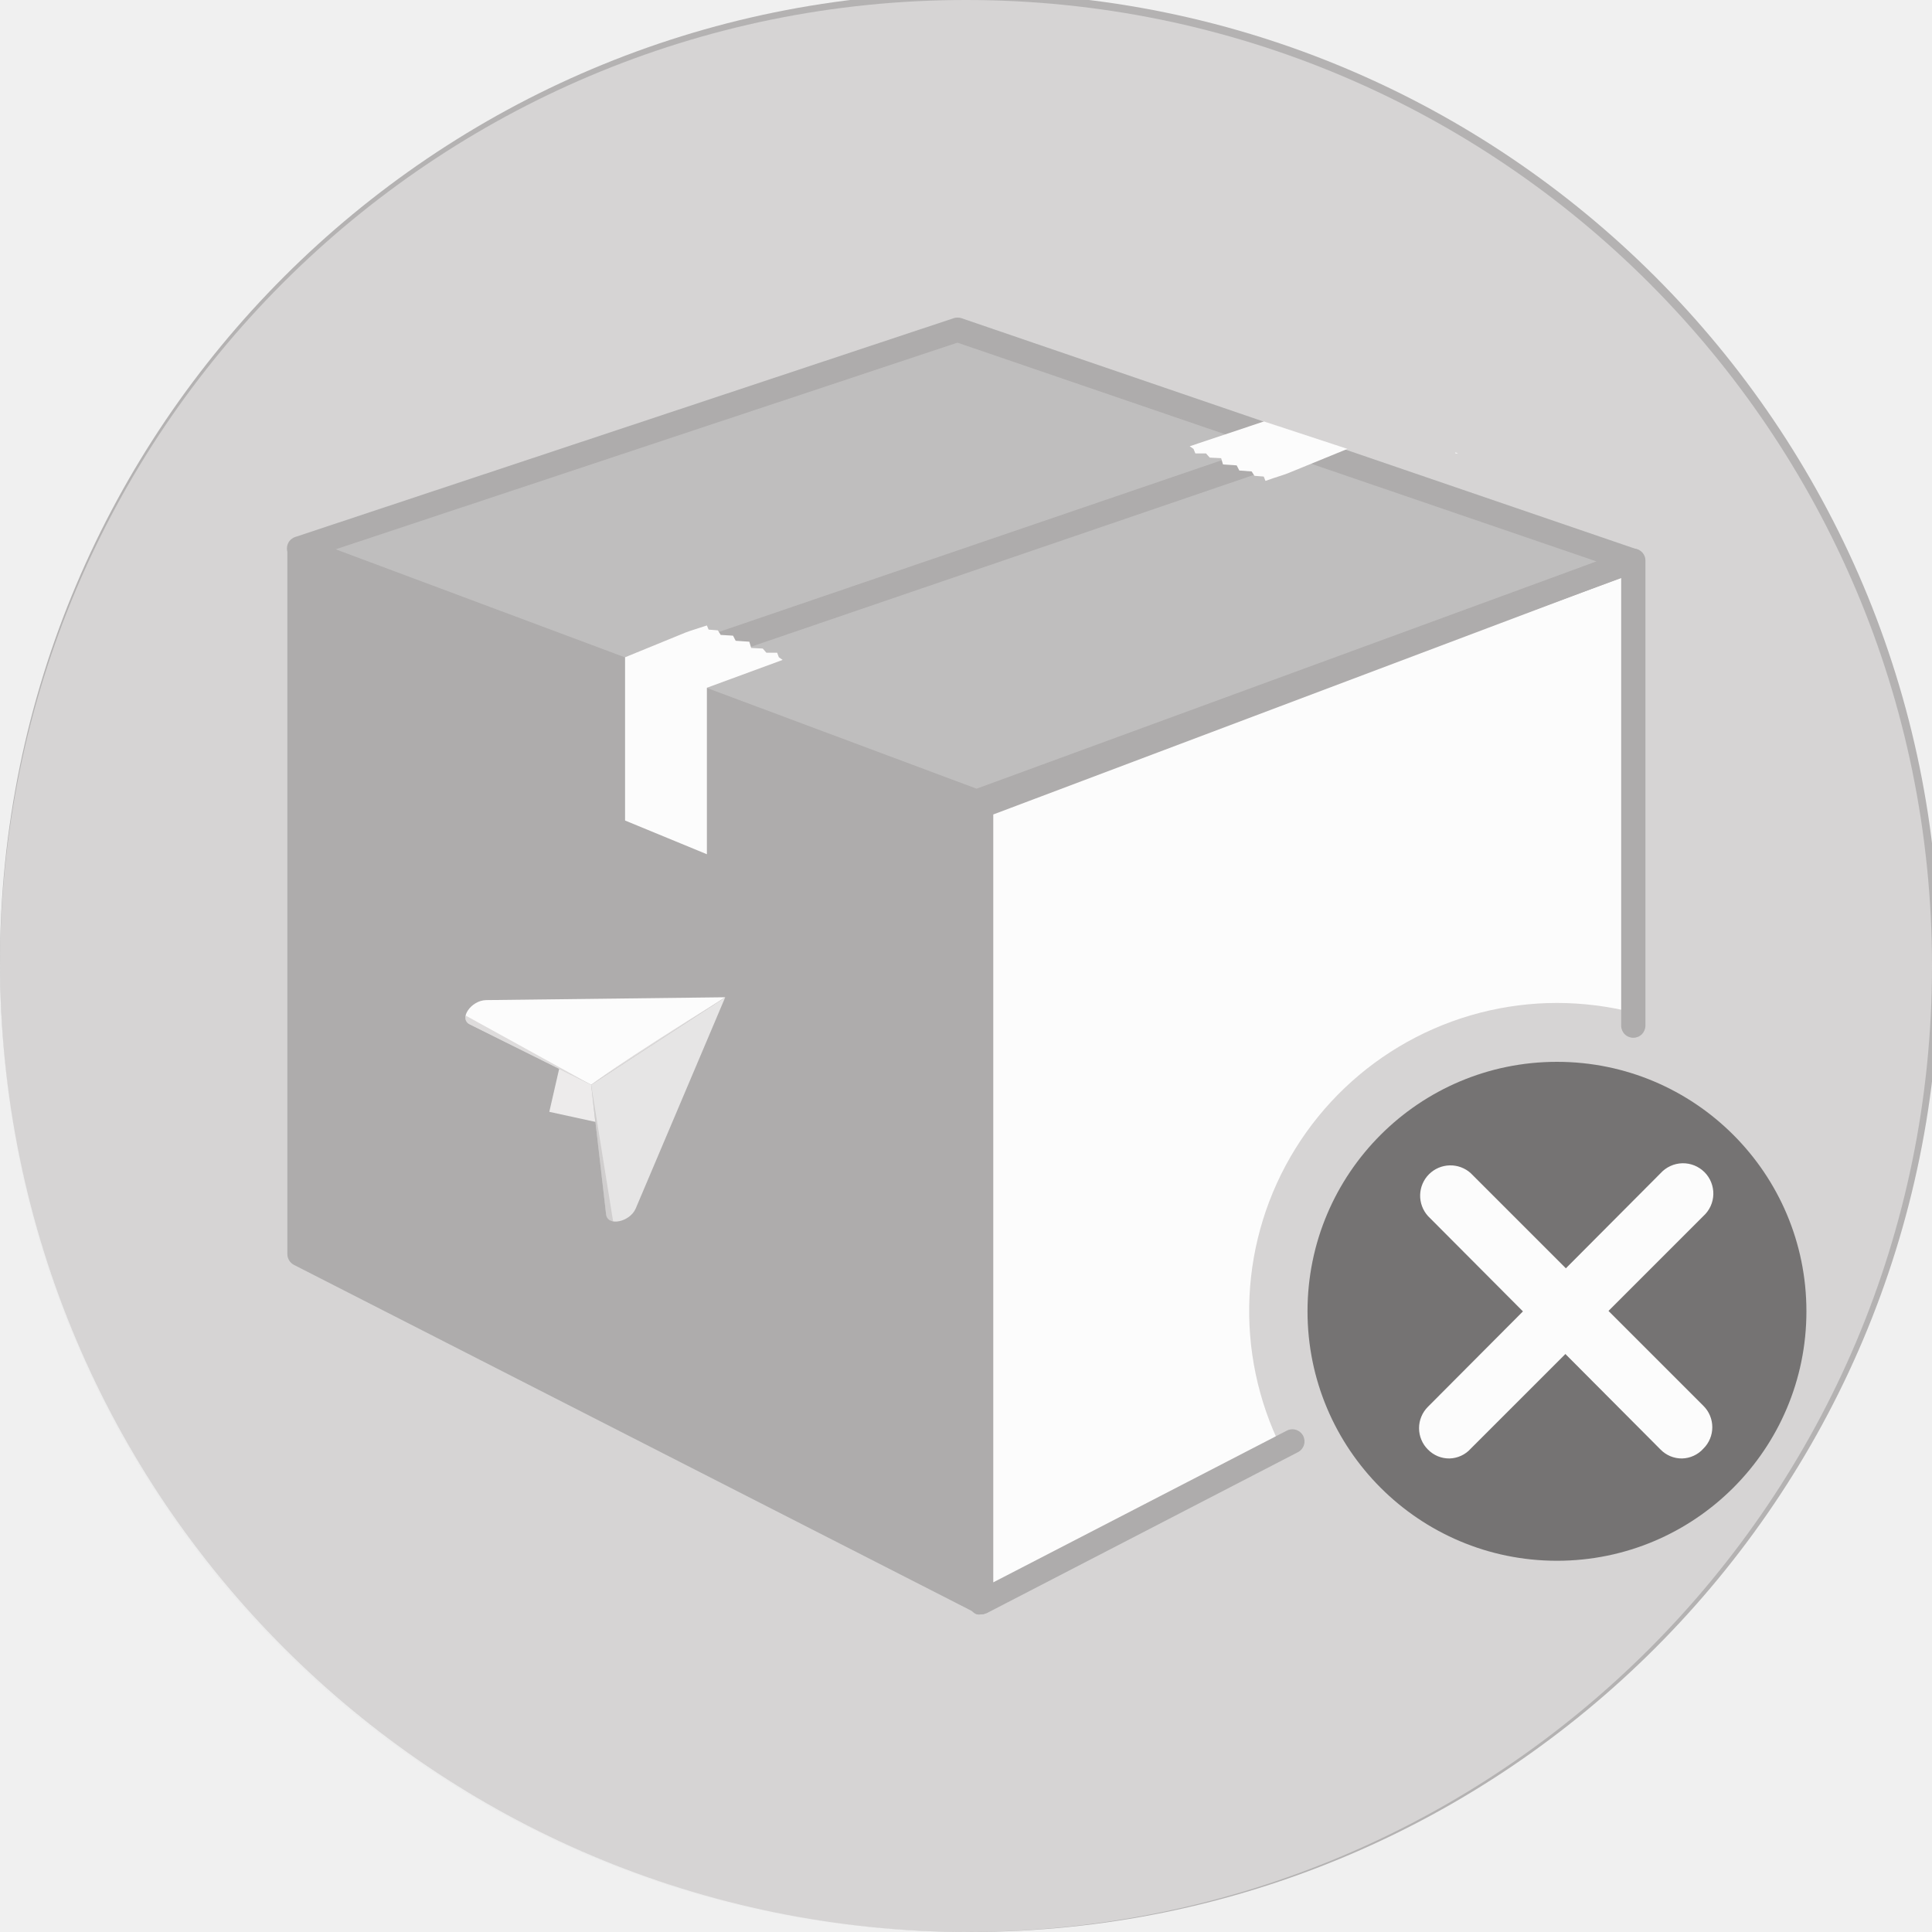
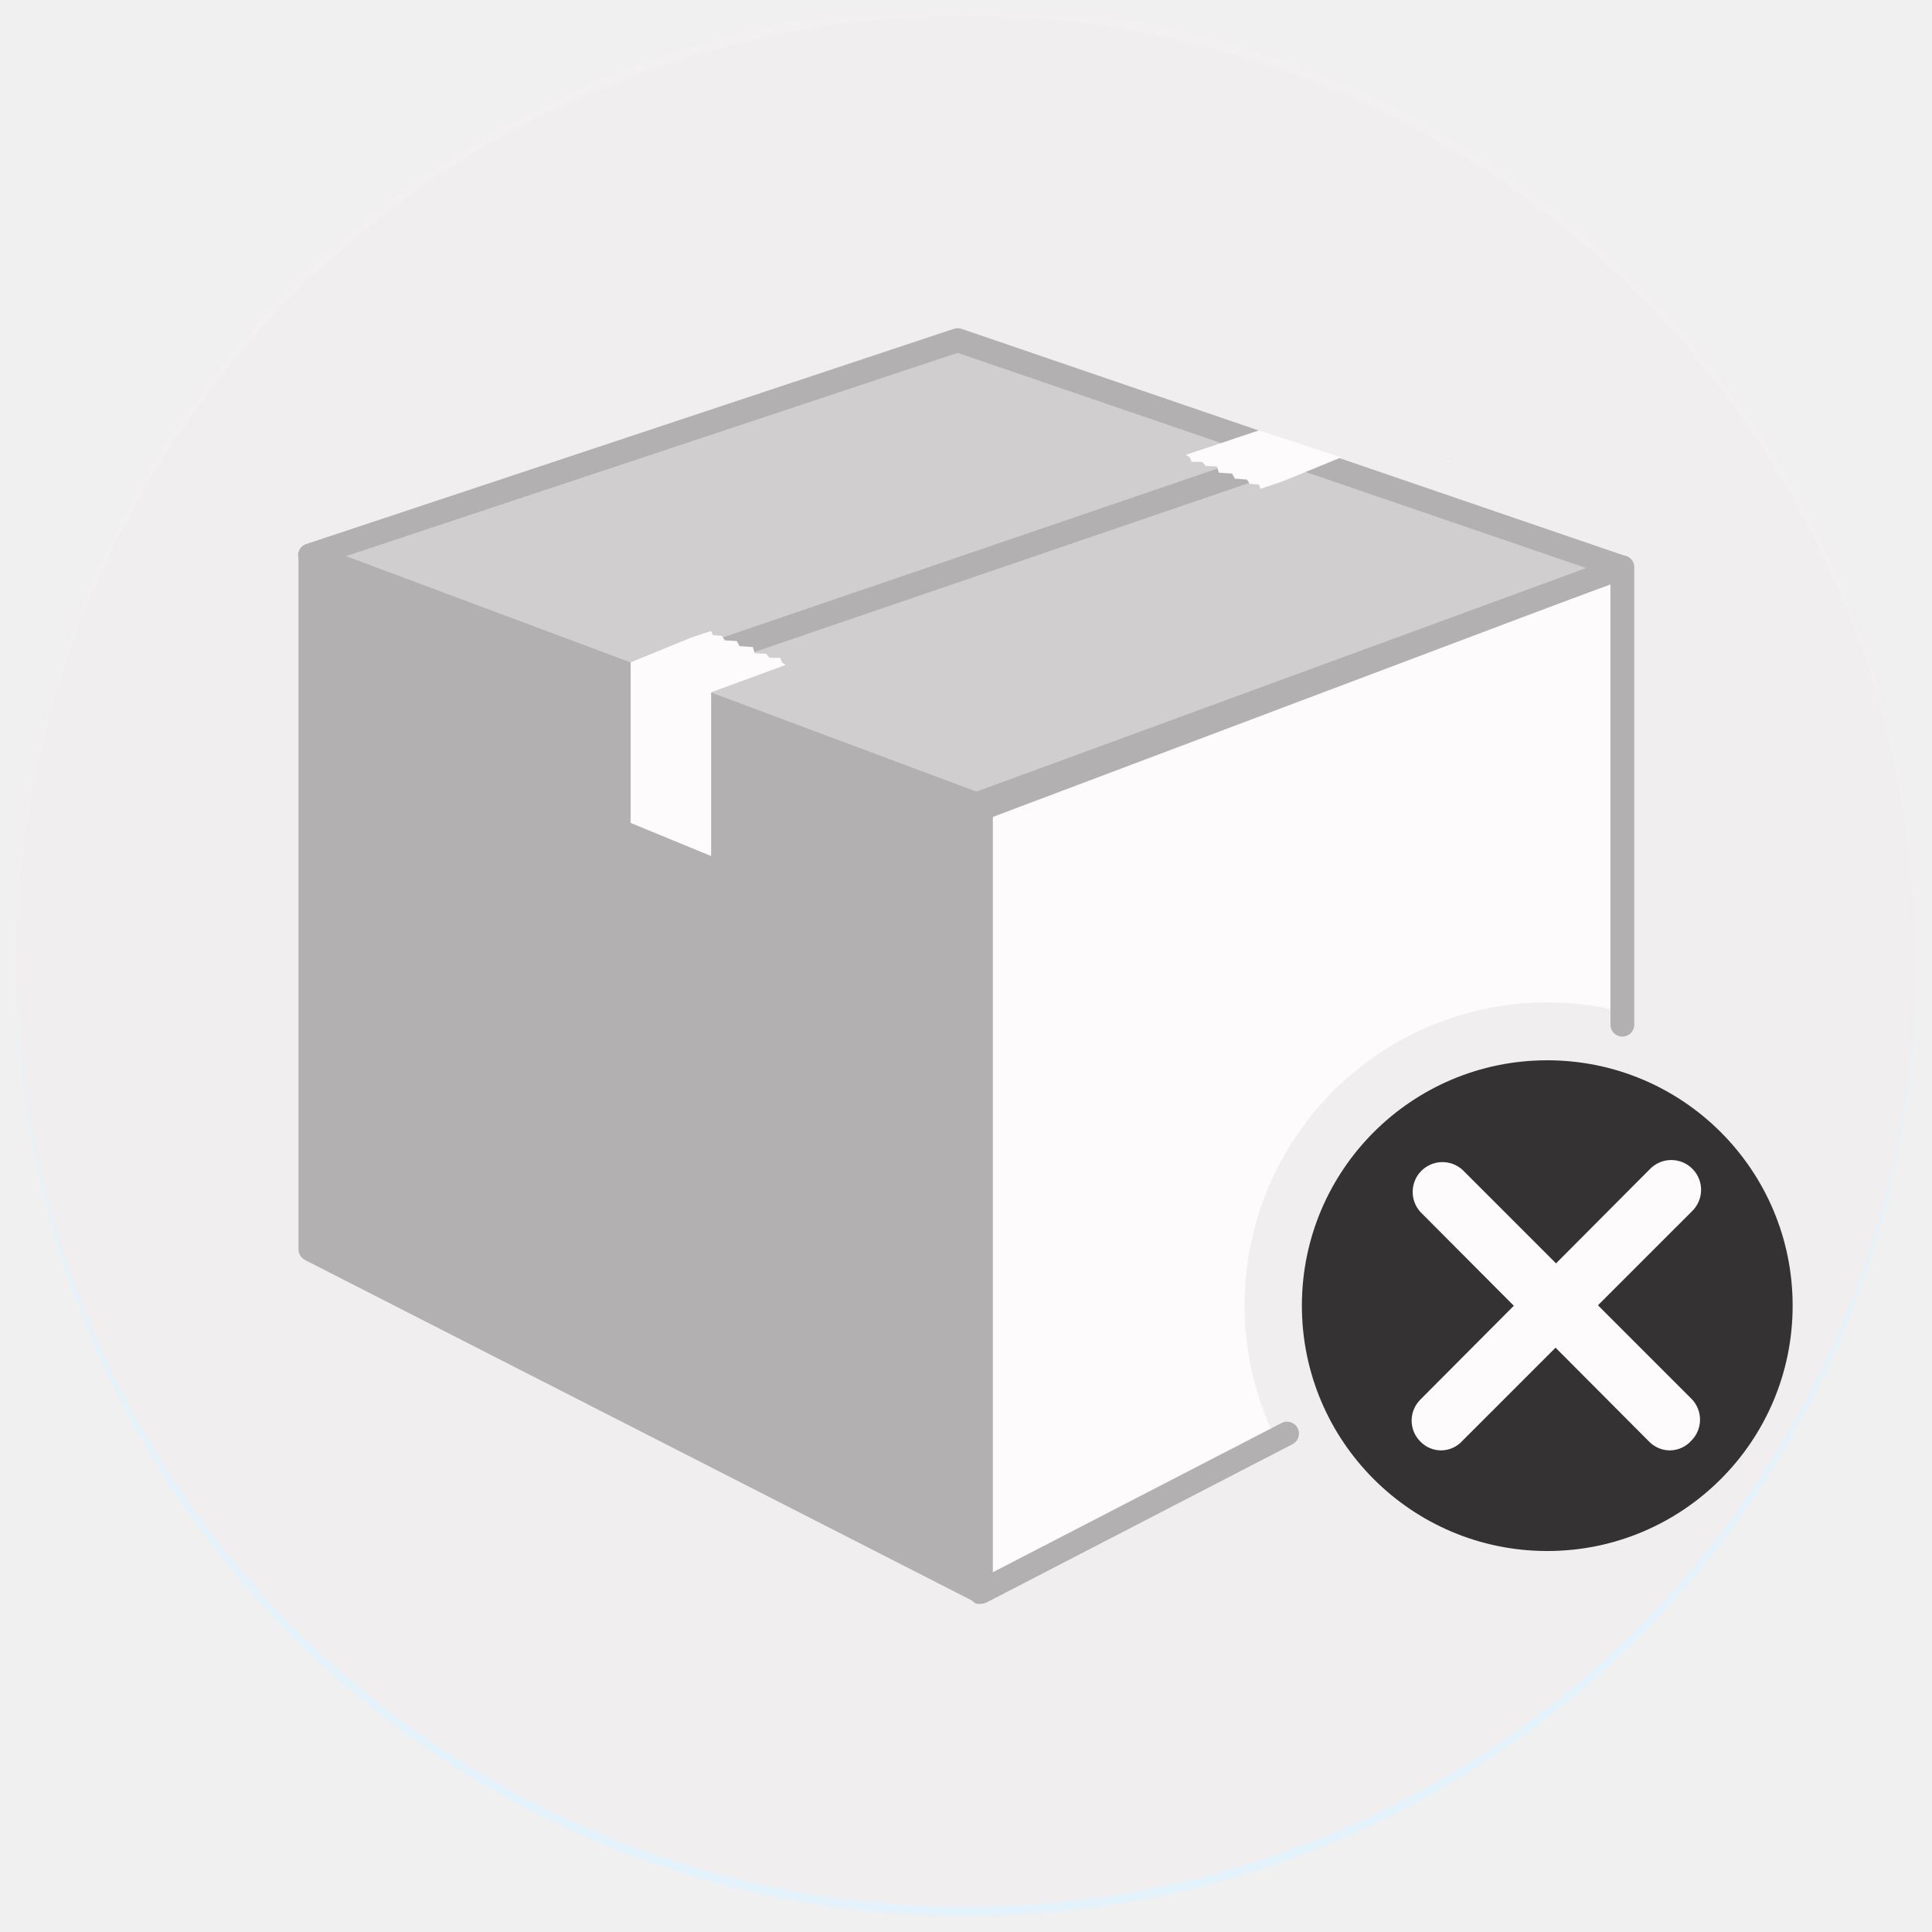
- <svg xmlns="http://www.w3.org/2000/svg" width="60" height="60" viewBox="0 0 60 60" fill="none">
-   <g opacity="0.8" clip-path="url(#clip0_6708_318326)">
-     <path d="M30 60C46.569 60 60 46.569 60 30C60 13.431 46.569 0 30 0C13.431 0 0 13.431 0 30C0 46.569 13.431 60 30 60Z" fill="#EAEAEA" fill-opacity="0.6" />
-     <path d="M50.712 17.394V31.441C49.942 31.248 49.152 31.149 48.359 31.147C46.73 31.147 45.129 31.563 43.706 32.355C42.282 33.147 41.086 34.29 40.228 35.674C39.37 37.059 38.88 38.639 38.804 40.266C38.728 41.893 39.069 43.512 39.794 44.971L30.476 49.759V25.006L50.712 17.394Z" fill="white" />
-     <path d="M45.282 14.082H45.2V14.047L45.282 14.082Z" fill="white" />
+ <svg xmlns="http://www.w3.org/2000/svg" width="61" height="61" viewBox="0 0 61 61" fill="none">
+   <g clip-path="url(#clip0_82_76248)">
+     <path d="M30.5 60.5C47.069 60.5 60.5 47.069 60.5 30.5C60.5 13.931 47.069 0.5 30.5 0.5C13.931 0.5 0.5 13.931 0.5 30.5C0.5 47.069 13.931 60.5 30.5 60.5Z" fill="#E3F2FB" />
+     <path d="M51.212 17.894V31.941C50.442 31.747 49.652 31.648 48.859 31.646C47.23 31.646 45.629 32.062 44.206 32.855C42.783 33.647 41.586 34.789 40.728 36.174C39.87 37.558 39.38 39.139 39.304 40.766C39.228 42.392 39.569 44.012 40.294 45.47L30.977 50.258V25.505L51.212 17.894Z" fill="#FBFBFB" />
+     <path d="M45.783 14.582H45.701V14.546L45.783 14.582Z" fill="#FBFBFB" />
    <g opacity="0.2">
-       <path opacity="0.2" d="M9.288 17.029L30.323 24.9L50.712 17.394L29.735 10.241L9.288 17.029Z" fill="white" />
+       <path opacity="0.2" d="M9.789 17.529L30.824 25.4L51.213 17.894L30.236 10.741L9.789 17.529Z" fill="#FBFBFB" />
    </g>
-     <path d="M9.288 17.029L30.323 24.9L50.712 17.394L29.735 10.241L9.288 17.029Z" fill="#383838" fill-opacity="0.2" />
-     <path d="M30.323 25.294C30.281 25.3 30.237 25.3 30.194 25.294L9.159 17.388C9.086 17.36 9.023 17.309 8.979 17.244C8.934 17.179 8.911 17.102 8.912 17.023C8.913 16.946 8.939 16.87 8.985 16.808C9.032 16.746 9.097 16.7 9.171 16.676L29.618 9.882C29.696 9.856 29.781 9.856 29.859 9.882L50.835 17.059C50.909 17.084 50.973 17.131 51.019 17.194C51.064 17.258 51.089 17.334 51.088 17.412C51.091 17.49 51.069 17.567 51.024 17.632C50.98 17.697 50.916 17.745 50.841 17.771L30.459 25.253C30.417 25.275 30.371 25.289 30.323 25.294ZM10.424 17.059L30.329 24.494L49.582 17.435L29.735 10.641L10.424 17.059Z" fill="#F58520" />
-     <path d="M30.471 50.135C30.424 50.144 30.376 50.144 30.329 50.135C30.26 50.107 30.201 50.059 30.159 49.998C30.117 49.936 30.095 49.863 30.094 49.788V25.082C30.095 25.012 30.115 24.942 30.152 24.882C30.19 24.822 30.243 24.773 30.306 24.741H30.347L50.588 17.059C50.645 17.038 50.706 17.03 50.767 17.038C50.827 17.045 50.885 17.066 50.935 17.1C50.986 17.134 51.028 17.181 51.057 17.235C51.086 17.29 51.101 17.35 51.1 17.412V31.853C51.1 31.953 51.06 32.049 50.99 32.119C50.919 32.19 50.823 32.229 50.724 32.229C50.624 32.229 50.528 32.19 50.457 32.119C50.387 32.049 50.347 31.953 50.347 31.853V17.941L30.847 25.294V49.141L39.953 44.435C39.997 44.411 40.046 44.395 40.096 44.39C40.147 44.384 40.198 44.389 40.246 44.404C40.294 44.419 40.34 44.443 40.378 44.476C40.417 44.508 40.449 44.548 40.472 44.593C40.495 44.639 40.508 44.688 40.512 44.738C40.515 44.789 40.509 44.84 40.492 44.887C40.475 44.935 40.449 44.979 40.415 45.017C40.381 45.054 40.34 45.085 40.294 45.106L30.653 50.094L30.547 50.129L30.471 50.135Z" fill="#F58520" />
-     <path d="M9.288 38.947L30.476 49.759V25.006L9.288 17.029V38.947Z" fill="#F58520" />
-     <path d="M30.477 50.135C30.417 50.136 30.358 50.122 30.306 50.094L9.129 39.282C9.068 39.25 9.016 39.202 8.98 39.143C8.944 39.084 8.924 39.016 8.924 38.947V17.059C8.924 16.997 8.938 16.937 8.967 16.882C8.996 16.828 9.037 16.782 9.088 16.747C9.138 16.712 9.196 16.689 9.257 16.682C9.317 16.675 9.379 16.683 9.435 16.706L30.588 24.653C30.66 24.68 30.721 24.729 30.764 24.792C30.807 24.855 30.83 24.93 30.829 25.006V49.759C30.83 49.823 30.814 49.887 30.784 49.944C30.753 50 30.708 50.048 30.653 50.082C30.599 50.113 30.539 50.131 30.477 50.135ZM9.665 38.718L30.1 49.147V25.294L9.665 17.576V38.718Z" fill="#F58520" />
-     <path d="M15.1 31.059L22.523 30.971L18.359 33.688L14.588 31.812C14.235 31.641 14.629 31.065 15.1 31.059Z" fill="white" />
-     <path d="M14.594 31.812L18.359 33.688L14.465 31.541C14.444 31.592 14.444 31.649 14.465 31.7C14.493 31.752 14.539 31.792 14.594 31.812Z" fill="#F58520" fill-opacity="0.4" />
-     <path d="M19.741 37.535L22.523 30.971L18.359 33.688L18.823 37.712C18.865 38.1 19.559 37.953 19.741 37.535Z" fill="#E2E2E2" />
-     <path d="M18.823 37.724C18.825 37.779 18.848 37.832 18.888 37.871C18.931 37.907 18.985 37.93 19.041 37.935L18.359 33.694L18.823 37.724Z" fill="#F58520" fill-opacity="0.4" />
-     <path d="M18.359 33.688L17.365 33.194L17.059 34.529L18.488 34.841L18.359 33.688Z" fill="#EAEAEA" />
-     <path d="M22.523 30.971L18.359 33.688C18.359 33.688 19.041 33.135 22.523 30.971Z" fill="#F58520" fill-opacity="0.4" />
-     <path d="M21.141 20.806C21.051 20.807 20.963 20.775 20.895 20.717C20.826 20.659 20.78 20.578 20.766 20.489C20.751 20.4 20.77 20.309 20.817 20.232C20.864 20.155 20.938 20.098 21.023 20.071L39.818 13.653C39.864 13.636 39.914 13.629 39.963 13.632C40.013 13.635 40.061 13.648 40.105 13.67C40.15 13.692 40.19 13.723 40.222 13.76C40.254 13.797 40.279 13.841 40.294 13.888C40.326 13.983 40.319 14.086 40.275 14.175C40.231 14.264 40.153 14.333 40.059 14.365L21.265 20.788L21.141 20.806Z" fill="#F58520" />
-     <path d="M41.847 13.941L39.976 14.706L39.824 14.759L39.535 14.853L39.3 14.935L39.247 14.8L38.959 14.777L38.871 14.641L38.488 14.612L38.406 14.453L37.982 14.424L37.923 14.229L37.571 14.212L37.453 14.082H37.123L37.065 13.941L36.947 13.859L39.253 13.088L41.847 13.941Z" fill="white" />
-     <path d="M24.306 20.494L21.953 21.359V26.529L19.412 25.482V20.412L21.282 19.647L21.429 19.594L21.718 19.5L21.953 19.424L22.006 19.553L22.294 19.576L22.382 19.718L22.765 19.741L22.847 19.9L23.271 19.929L23.329 20.123L23.688 20.141L23.8 20.271H24.135L24.188 20.412L24.306 20.494Z" fill="white" />
-     <path d="M48.353 48.471C52.632 48.471 56.1 45.002 56.1 40.724C56.1 36.445 52.632 32.976 48.353 32.976C44.074 32.976 40.606 36.445 40.606 40.724C40.606 45.002 44.074 48.471 48.353 48.471Z" fill="#D22119" />
-     <path d="M45.012 45.294C44.888 45.295 44.765 45.271 44.651 45.224C44.537 45.176 44.434 45.106 44.347 45.018C44.259 44.931 44.189 44.827 44.142 44.713C44.094 44.599 44.07 44.477 44.07 44.353C44.07 44.229 44.094 44.107 44.142 43.993C44.189 43.879 44.259 43.775 44.347 43.688L51.571 36.435C51.656 36.341 51.76 36.265 51.876 36.212C51.992 36.158 52.117 36.13 52.245 36.126C52.372 36.123 52.499 36.146 52.617 36.193C52.736 36.241 52.843 36.312 52.934 36.402C53.024 36.492 53.095 36.599 53.142 36.718C53.189 36.836 53.212 36.963 53.209 37.09C53.206 37.218 53.177 37.343 53.124 37.459C53.071 37.575 52.994 37.679 52.9 37.765L45.676 44.988C45.593 45.082 45.49 45.158 45.376 45.21C45.261 45.263 45.138 45.291 45.012 45.294Z" fill="white" />
-     <path d="M52.235 45.294C52.112 45.295 51.989 45.271 51.875 45.224C51.761 45.176 51.657 45.106 51.571 45.018L44.347 37.765C44.185 37.586 44.098 37.351 44.104 37.11C44.11 36.868 44.208 36.638 44.379 36.467C44.55 36.296 44.78 36.198 45.021 36.192C45.263 36.186 45.498 36.273 45.676 36.435L52.9 43.659C52.988 43.746 53.058 43.849 53.105 43.963C53.153 44.078 53.177 44.2 53.177 44.324C53.177 44.447 53.153 44.57 53.105 44.684C53.058 44.798 52.988 44.901 52.9 44.988C52.816 45.082 52.714 45.158 52.599 45.21C52.485 45.263 52.361 45.291 52.235 45.294Z" fill="white" />
-     <circle cx="30.113" cy="29.887" r="30.113" fill="#A5A3A3" style="mix-blend-mode:color" />
+     <path d="M9.789 17.529L30.824 25.4L51.213 17.894L30.236 10.741L9.789 17.529Z" fill="#CECECE" />
+     <path d="M30.824 25.794C30.781 25.8 30.737 25.8 30.695 25.794L9.659 17.888C9.586 17.86 9.523 17.809 9.479 17.744C9.435 17.679 9.412 17.602 9.412 17.524C9.413 17.446 9.439 17.371 9.486 17.308C9.532 17.246 9.597 17.2 9.671 17.177L30.118 10.382C30.196 10.356 30.281 10.356 30.359 10.382L51.336 17.559C51.41 17.584 51.474 17.631 51.519 17.694C51.565 17.758 51.589 17.834 51.589 17.912C51.592 17.99 51.569 18.067 51.525 18.132C51.48 18.197 51.416 18.245 51.342 18.271L30.959 25.753C30.917 25.775 30.871 25.789 30.824 25.794ZM10.924 17.559L30.83 24.994L50.083 17.935L30.236 11.141L10.924 17.559Z" fill="#B0B0B0" />
+     <path d="M30.97 50.635C30.924 50.643 30.876 50.643 30.829 50.635C30.76 50.607 30.701 50.559 30.659 50.497C30.617 50.436 30.594 50.363 30.594 50.288V25.582C30.595 25.512 30.615 25.442 30.652 25.382C30.689 25.322 30.742 25.273 30.805 25.241H30.847L51.088 17.559C51.145 17.538 51.206 17.53 51.266 17.537C51.327 17.544 51.385 17.566 51.435 17.6C51.486 17.634 51.528 17.68 51.557 17.735C51.586 17.789 51.6 17.85 51.6 17.912V32.353C51.6 32.453 51.56 32.548 51.489 32.619C51.419 32.69 51.323 32.729 51.223 32.729C51.123 32.729 51.028 32.69 50.957 32.619C50.886 32.548 50.847 32.453 50.847 32.353V18.441L31.347 25.794V49.641L40.453 44.935C40.497 44.91 40.546 44.895 40.596 44.89C40.646 44.884 40.697 44.889 40.746 44.904C40.794 44.919 40.839 44.943 40.878 44.975C40.917 45.008 40.949 45.048 40.971 45.093C40.995 45.138 41.008 45.188 41.012 45.238C41.015 45.289 41.008 45.34 40.992 45.387C40.975 45.435 40.949 45.479 40.915 45.517C40.881 45.554 40.84 45.584 40.794 45.606L31.153 50.594L31.047 50.629L30.97 50.635Z" fill="#B0B0B0" />
+     <path d="M9.789 39.446L30.977 50.258V25.505L9.789 17.529V39.446Z" fill="#B0B0B0" />
+     <path d="M30.978 50.636C30.918 50.637 30.86 50.623 30.807 50.595L9.631 39.783C9.569 39.751 9.518 39.703 9.481 39.644C9.445 39.585 9.426 39.517 9.425 39.448V17.56C9.425 17.498 9.44 17.438 9.468 17.383C9.497 17.329 9.539 17.282 9.59 17.248C9.639 17.212 9.697 17.19 9.758 17.183C9.818 17.176 9.88 17.184 9.937 17.207L31.09 25.154C31.161 25.181 31.222 25.23 31.265 25.293C31.308 25.356 31.331 25.43 31.331 25.507V50.26C31.331 50.324 31.316 50.388 31.285 50.444C31.254 50.501 31.209 50.549 31.154 50.583C31.1 50.614 31.04 50.632 30.978 50.636V50.636ZM10.166 39.218L30.601 49.648V25.795L10.166 18.077V39.218Z" fill="#B0B0B0" />
+     <path d="M21.641 21.306C21.551 21.307 21.463 21.275 21.394 21.217C21.326 21.159 21.28 21.078 21.265 20.989C21.251 20.9 21.269 20.809 21.317 20.732C21.364 20.655 21.437 20.598 21.523 20.57L40.318 14.153C40.364 14.136 40.414 14.129 40.463 14.132C40.513 14.135 40.561 14.148 40.605 14.17C40.65 14.192 40.689 14.223 40.722 14.26C40.754 14.297 40.779 14.341 40.794 14.388C40.826 14.483 40.819 14.586 40.775 14.675C40.731 14.764 40.653 14.832 40.559 14.865L21.765 21.288L21.641 21.306Z" fill="#B0B0B0" />
+     <path d="M42.347 14.441L40.477 15.206L40.324 15.259L40.035 15.353L39.8 15.435L39.747 15.3L39.459 15.277L39.371 15.141L38.988 15.112L38.906 14.953L38.483 14.924L38.424 14.73L38.071 14.712L37.953 14.582H37.624L37.565 14.441L37.447 14.359L39.753 13.588L42.347 14.441Z" fill="#FBFBFB" />
+     <path d="M24.806 20.994L22.453 21.859V27.029L19.912 25.982V20.912L21.783 20.147L21.93 20.094L22.218 20L22.453 19.924L22.506 20.053L22.794 20.076L22.883 20.218L23.265 20.241L23.347 20.4L23.771 20.43L23.83 20.624L24.189 20.641L24.3 20.771H24.636L24.689 20.912L24.806 20.994Z" fill="#FBFBFB" />
+     <path d="M48.852 48.971C53.131 48.971 56.6 45.502 56.6 41.224C56.6 36.945 53.131 33.477 48.852 33.477C44.574 33.477 41.105 36.945 41.105 41.224C41.105 45.502 44.574 48.971 48.852 48.971Z" fill="#AB0000" />
+     <path d="M45.512 45.794C45.389 45.795 45.266 45.771 45.152 45.724C45.038 45.676 44.934 45.606 44.848 45.517C44.76 45.431 44.69 45.327 44.642 45.213C44.595 45.099 44.57 44.977 44.57 44.853C44.57 44.729 44.595 44.607 44.642 44.493C44.69 44.379 44.76 44.275 44.848 44.188L52.071 36.935C52.157 36.841 52.261 36.765 52.377 36.712C52.492 36.658 52.618 36.629 52.745 36.626C52.873 36.623 53 36.646 53.118 36.693C53.236 36.741 53.344 36.812 53.434 36.902C53.524 36.992 53.595 37.099 53.642 37.218C53.69 37.336 53.713 37.463 53.709 37.59C53.706 37.718 53.677 37.843 53.624 37.959C53.571 38.075 53.495 38.179 53.401 38.265L46.177 45.488C46.093 45.582 45.991 45.658 45.877 45.71C45.762 45.763 45.638 45.791 45.512 45.794V45.794Z" fill="#FBFBFB" />
+     <path d="M52.734 45.794C52.611 45.795 52.488 45.771 52.374 45.724C52.26 45.676 52.156 45.606 52.07 45.518L44.846 38.265C44.684 38.086 44.597 37.851 44.603 37.61C44.609 37.368 44.707 37.138 44.878 36.967C45.049 36.797 45.279 36.698 45.52 36.692C45.762 36.686 45.997 36.773 46.176 36.935L53.399 44.159C53.487 44.246 53.557 44.349 53.604 44.464C53.652 44.578 53.676 44.7 53.676 44.824C53.676 44.947 53.652 45.07 53.604 45.184C53.557 45.298 53.487 45.401 53.399 45.488C53.315 45.582 53.213 45.658 53.099 45.71C52.984 45.763 52.86 45.791 52.734 45.794V45.794Z" fill="#FBFBFB" />
+     <circle cx="30.5" cy="30.198" r="30" fill="#A5A3A3" style="mix-blend-mode:color" />
  </g>
  <defs>
-     <clipPath id="clip0_6708_318326">
-       <rect width="60" height="60" fill="white" />
+     <clipPath id="clip0_82_76248">
+       <rect width="60" height="60" fill="white" transform="translate(0.5 0.5)" />
    </clipPath>
  </defs>
</svg>
